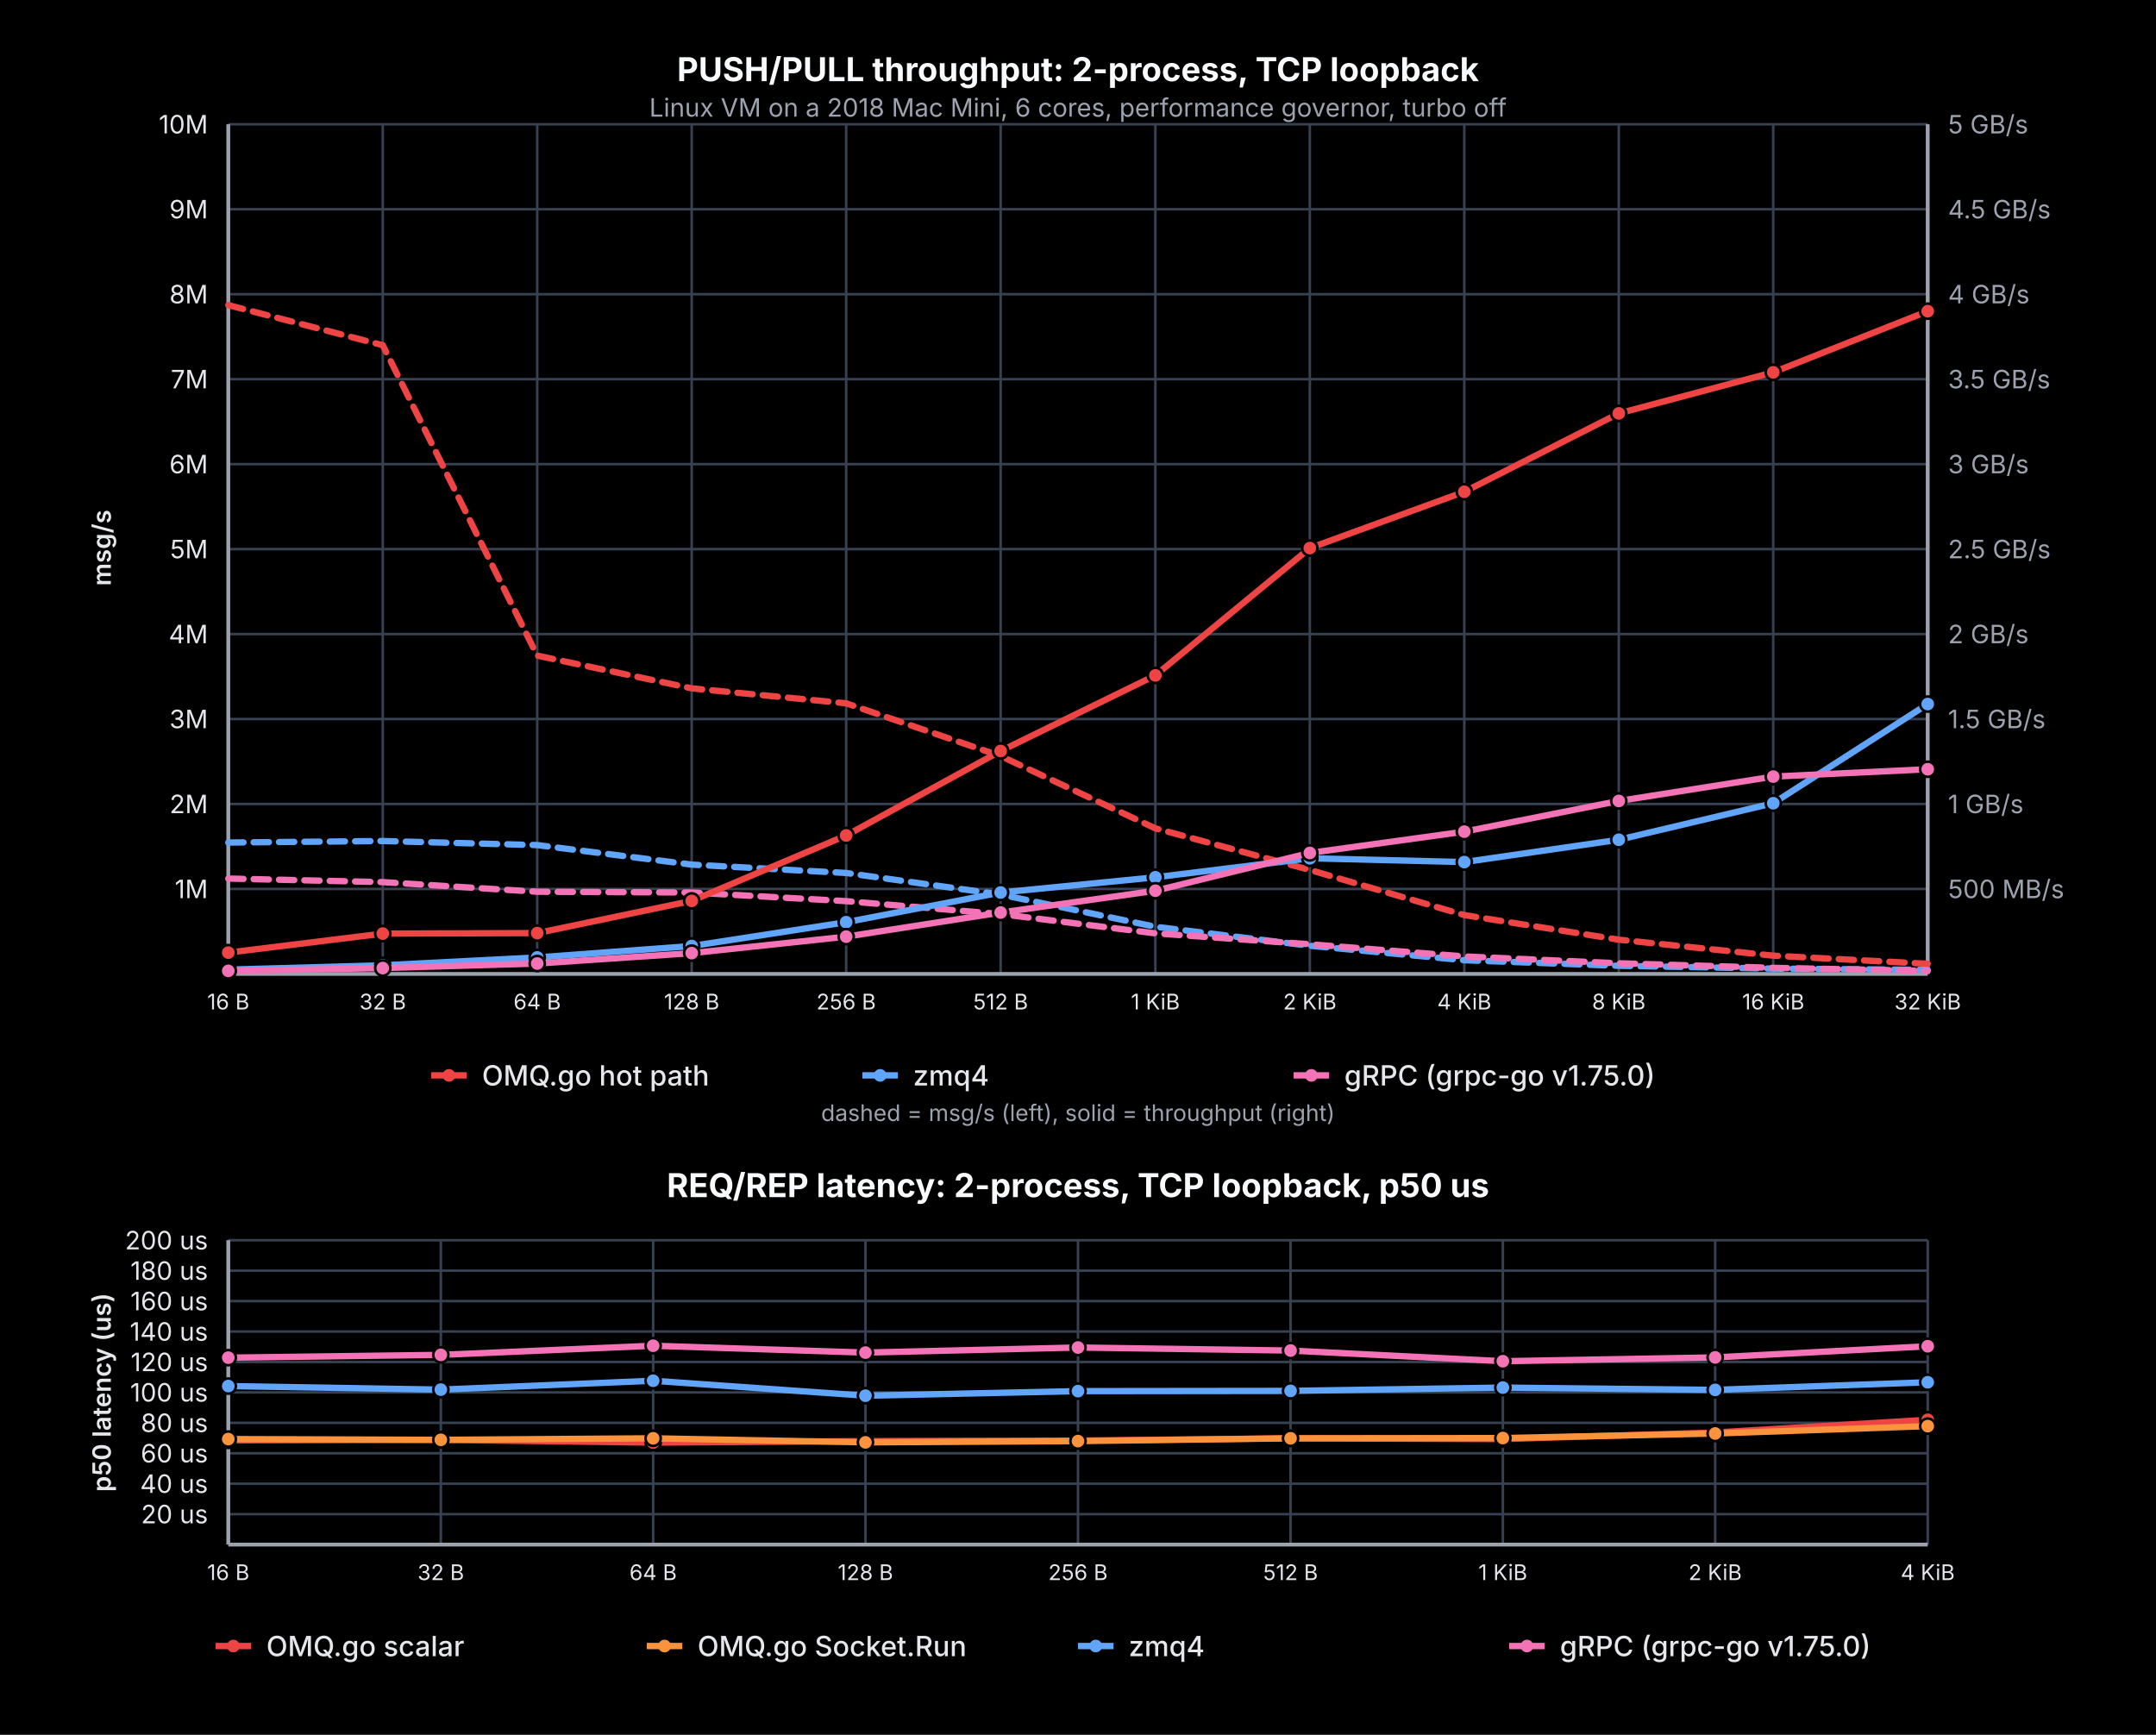
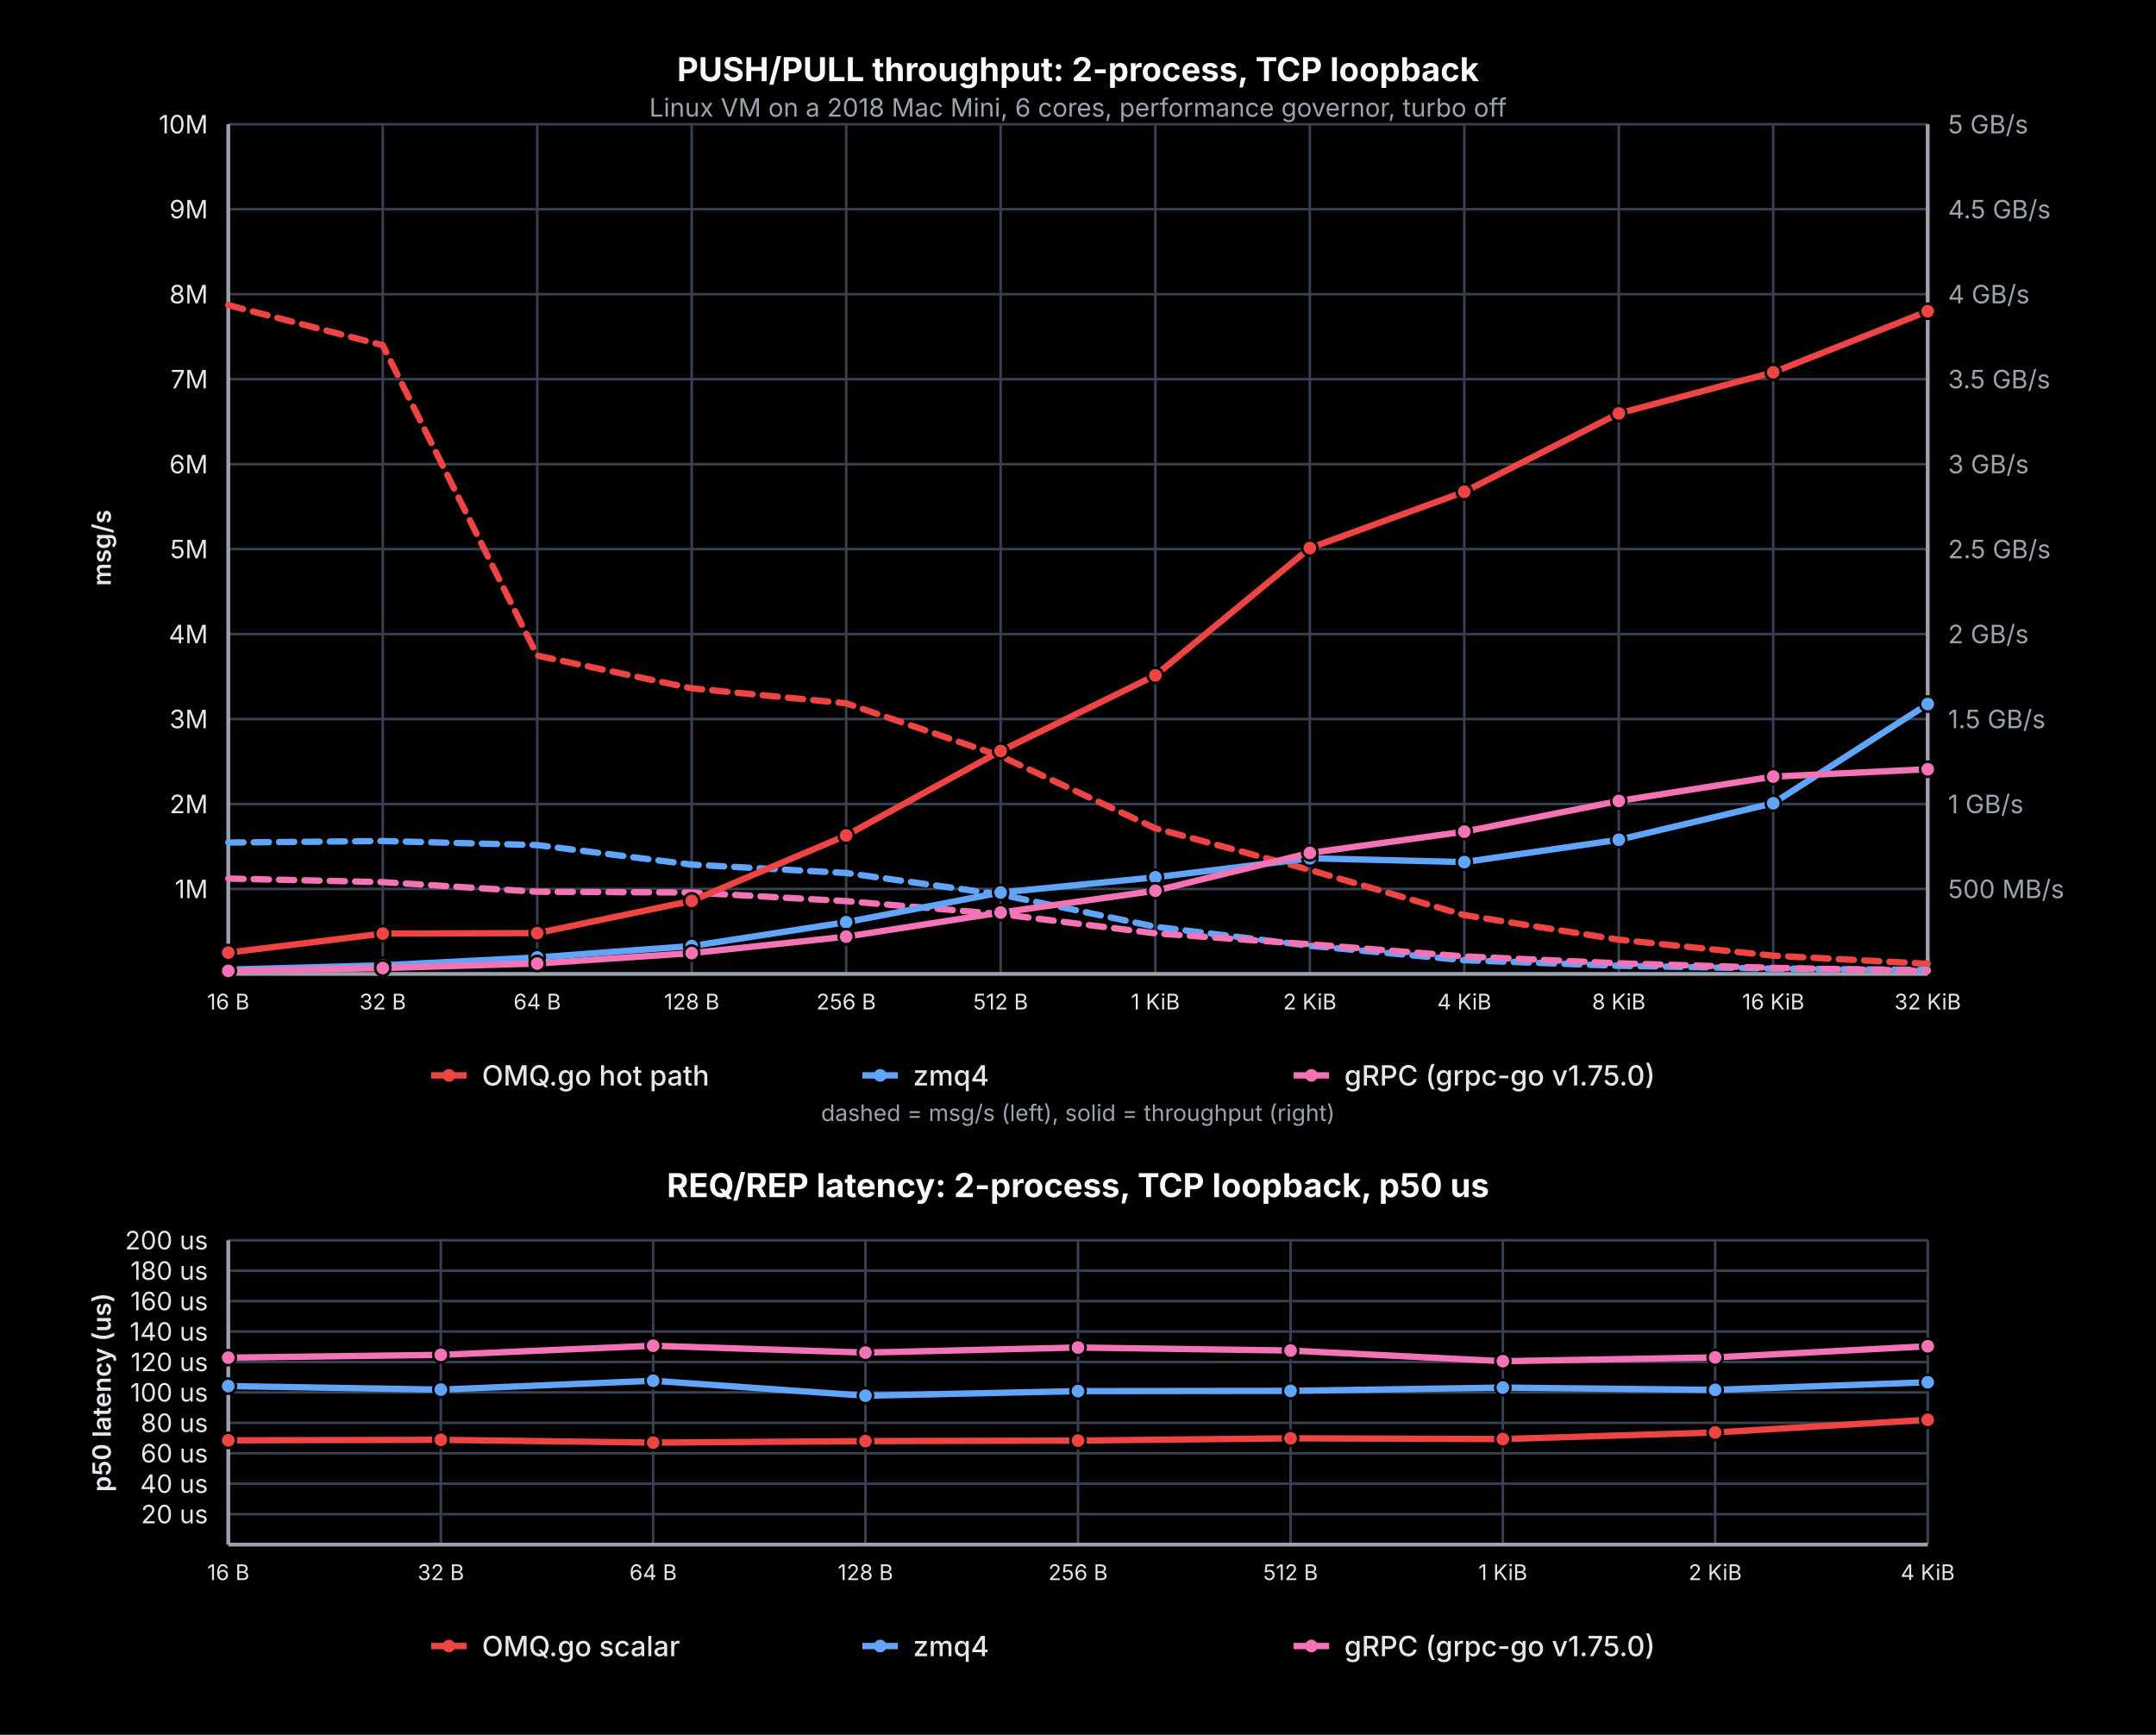
<svg xmlns="http://www.w3.org/2000/svg" viewBox="0 0 850 684" font-family="system-ui, -apple-system, sans-serif">
  <rect width="850" height="684" fill="#000000" />
  <text x="425.0" y="32" text-anchor="middle" fill="#f9fafb" font-size="13" font-weight="700">PUSH/PULL throughput: 2-process, TCP loopback</text>
  <text x="425.0" y="46" text-anchor="middle" fill="#9ca3af" font-size="10">Linux VM on a 2018 Mac Mini, 6 cores, performance governor, turbo off</text>
  <line x1="90" y1="350.5" x2="760" y2="350.5" stroke="#374151" stroke-width="1" />
  <text x="82" y="350.5" text-anchor="end" dominant-baseline="middle" fill="#e5e7eb" font-size="10">1M</text>
  <text x="768" y="350.5" text-anchor="start" dominant-baseline="middle" fill="#9ca3af" font-size="10">500 MB/s</text>
  <line x1="90" y1="317.0" x2="760" y2="317.0" stroke="#374151" stroke-width="1" />
  <text x="82" y="317.0" text-anchor="end" dominant-baseline="middle" fill="#e5e7eb" font-size="10">2M</text>
  <text x="768" y="317.0" text-anchor="start" dominant-baseline="middle" fill="#9ca3af" font-size="10">1 GB/s</text>
  <line x1="90" y1="283.5" x2="760" y2="283.5" stroke="#374151" stroke-width="1" />
  <text x="82" y="283.5" text-anchor="end" dominant-baseline="middle" fill="#e5e7eb" font-size="10">3M</text>
  <text x="768" y="283.5" text-anchor="start" dominant-baseline="middle" fill="#9ca3af" font-size="10">1.5 GB/s</text>
  <line x1="90" y1="250.0" x2="760" y2="250.0" stroke="#374151" stroke-width="1" />
  <text x="82" y="250.0" text-anchor="end" dominant-baseline="middle" fill="#e5e7eb" font-size="10">4M</text>
  <text x="768" y="250.0" text-anchor="start" dominant-baseline="middle" fill="#9ca3af" font-size="10">2 GB/s</text>
  <line x1="90" y1="216.5" x2="760" y2="216.5" stroke="#374151" stroke-width="1" />
  <text x="82" y="216.5" text-anchor="end" dominant-baseline="middle" fill="#e5e7eb" font-size="10">5M</text>
  <text x="768" y="216.5" text-anchor="start" dominant-baseline="middle" fill="#9ca3af" font-size="10">2.5 GB/s</text>
  <line x1="90" y1="183.0" x2="760" y2="183.0" stroke="#374151" stroke-width="1" />
  <text x="82" y="183.0" text-anchor="end" dominant-baseline="middle" fill="#e5e7eb" font-size="10">6M</text>
  <text x="768" y="183.0" text-anchor="start" dominant-baseline="middle" fill="#9ca3af" font-size="10">3 GB/s</text>
  <line x1="90" y1="149.5" x2="760" y2="149.5" stroke="#374151" stroke-width="1" />
  <text x="82" y="149.5" text-anchor="end" dominant-baseline="middle" fill="#e5e7eb" font-size="10">7M</text>
  <text x="768" y="149.5" text-anchor="start" dominant-baseline="middle" fill="#9ca3af" font-size="10">3.5 GB/s</text>
  <line x1="90" y1="116.0" x2="760" y2="116.0" stroke="#374151" stroke-width="1" />
  <text x="82" y="116.0" text-anchor="end" dominant-baseline="middle" fill="#e5e7eb" font-size="10">8M</text>
  <text x="768" y="116.0" text-anchor="start" dominant-baseline="middle" fill="#9ca3af" font-size="10">4 GB/s</text>
  <line x1="90" y1="82.5" x2="760" y2="82.5" stroke="#374151" stroke-width="1" />
  <text x="82" y="82.5" text-anchor="end" dominant-baseline="middle" fill="#e5e7eb" font-size="10">9M</text>
  <text x="768" y="82.5" text-anchor="start" dominant-baseline="middle" fill="#9ca3af" font-size="10">4.5 GB/s</text>
  <line x1="90" y1="49.0" x2="760" y2="49.0" stroke="#374151" stroke-width="1" />
  <text x="82" y="49.0" text-anchor="end" dominant-baseline="middle" fill="#e5e7eb" font-size="10">10M</text>
  <text x="768" y="49.0" text-anchor="start" dominant-baseline="middle" fill="#9ca3af" font-size="10">5 GB/s</text>
  <line x1="90.0" y1="49" x2="90.0" y2="384" stroke="#374151" stroke-width="1" />
  <line x1="150.9" y1="49" x2="150.9" y2="384" stroke="#374151" stroke-width="1" />
  <line x1="211.8" y1="49" x2="211.8" y2="384" stroke="#374151" stroke-width="1" />
  <line x1="272.7" y1="49" x2="272.7" y2="384" stroke="#374151" stroke-width="1" />
  <line x1="333.6" y1="49" x2="333.6" y2="384" stroke="#374151" stroke-width="1" />
  <line x1="394.5" y1="49" x2="394.5" y2="384" stroke="#374151" stroke-width="1" />
  <line x1="455.5" y1="49" x2="455.5" y2="384" stroke="#374151" stroke-width="1" />
  <line x1="516.4" y1="49" x2="516.4" y2="384" stroke="#374151" stroke-width="1" />
  <line x1="577.3" y1="49" x2="577.3" y2="384" stroke="#374151" stroke-width="1" />
  <line x1="638.2" y1="49" x2="638.2" y2="384" stroke="#374151" stroke-width="1" />
  <line x1="699.1" y1="49" x2="699.1" y2="384" stroke="#374151" stroke-width="1" />
  <line x1="760.0" y1="49" x2="760.0" y2="384" stroke="#374151" stroke-width="1" />
  <line x1="90" y1="49" x2="90" y2="384" stroke="#9ca3af" stroke-width="1.5" />
  <line x1="760" y1="49" x2="760" y2="384" stroke="#9ca3af" stroke-width="1.5" />
  <line x1="90" y1="384" x2="760" y2="384" stroke="#9ca3af" stroke-width="1.5" />
  <text x="40" y="216" text-anchor="middle" dominant-baseline="middle" fill="#e5e7eb" font-size="10" font-weight="600" transform="rotate(-90,40,216)">msg/s</text>
  <polyline points="90.0,120.3 150.9,136.1 211.8,258.5 272.7,271.4 333.6,277.3 394.5,298.1 455.5,326.6 516.4,343.0 577.3,360.8 638.2,370.5 699.1,376.8 760.0,380.0" fill="none" stroke="#ef4444" stroke-width="2.5" stroke-linecap="round" stroke-linejoin="round" stroke-dasharray="6,4" />
  <polyline points="90.0,332.2 150.9,331.6 211.8,333.2 272.7,340.9 333.6,344.2 394.5,352.7 455.5,365.4 516.4,372.9 577.3,378.6 638.2,380.8 699.1,381.9 760.0,382.4" fill="none" stroke="#60a5fa" stroke-width="2.5" stroke-linecap="round" stroke-linejoin="round" stroke-dasharray="6,4" />
  <polyline points="90.0,346.4 150.9,347.8 211.8,351.6 272.7,351.9 333.6,355.3 394.5,360.4 455.5,368.0 516.4,372.3 577.3,377.1 638.2,379.8 699.1,381.6 760.0,382.8" fill="none" stroke="#f472b6" stroke-width="2.5" stroke-linecap="round" stroke-linejoin="round" stroke-dasharray="6,4" />
  <polyline points="90.0,375.6 150.9,368.1 211.8,367.9 272.7,355.2 333.6,329.4 394.5,296.1 455.5,266.3 516.4,216.1 577.3,193.9 638.2,163.0 699.1,146.8 760.0,122.7" fill="none" stroke="#ef4444" stroke-width="2.5" stroke-linecap="round" stroke-linejoin="round" />
  <circle cx="90.0" cy="375.6" r="3" fill="#ef4444" stroke="#000000" stroke-width="1" />
  <circle cx="150.9" cy="368.1" r="3" fill="#ef4444" stroke="#000000" stroke-width="1" />
  <circle cx="211.8" cy="367.9" r="3" fill="#ef4444" stroke="#000000" stroke-width="1" />
  <circle cx="272.7" cy="355.2" r="3" fill="#ef4444" stroke="#000000" stroke-width="1" />
  <circle cx="333.6" cy="329.4" r="3" fill="#ef4444" stroke="#000000" stroke-width="1" />
  <circle cx="394.5" cy="296.1" r="3" fill="#ef4444" stroke="#000000" stroke-width="1" />
  <circle cx="455.5" cy="266.3" r="3" fill="#ef4444" stroke="#000000" stroke-width="1" />
  <circle cx="516.4" cy="216.1" r="3" fill="#ef4444" stroke="#000000" stroke-width="1" />
  <circle cx="577.3" cy="193.9" r="3" fill="#ef4444" stroke="#000000" stroke-width="1" />
  <circle cx="638.2" cy="163.0" r="3" fill="#ef4444" stroke="#000000" stroke-width="1" />
  <circle cx="699.1" cy="146.8" r="3" fill="#ef4444" stroke="#000000" stroke-width="1" />
  <circle cx="760.0" cy="122.7" r="3" fill="#ef4444" stroke="#000000" stroke-width="1" />
  <polyline points="90.0,382.3 150.9,380.6 211.8,377.5 272.7,373.0 333.6,363.6 394.5,351.9 455.5,345.9 516.4,338.4 577.3,339.9 638.2,331.1 699.1,316.7 760.0,277.6" fill="none" stroke="#60a5fa" stroke-width="2.5" stroke-linecap="round" stroke-linejoin="round" />
  <circle cx="90.0" cy="382.3" r="3" fill="#60a5fa" stroke="#000000" stroke-width="1" />
  <circle cx="150.9" cy="380.6" r="3" fill="#60a5fa" stroke="#000000" stroke-width="1" />
  <circle cx="211.8" cy="377.5" r="3" fill="#60a5fa" stroke="#000000" stroke-width="1" />
  <circle cx="272.7" cy="373.0" r="3" fill="#60a5fa" stroke="#000000" stroke-width="1" />
  <circle cx="333.6" cy="363.6" r="3" fill="#60a5fa" stroke="#000000" stroke-width="1" />
  <circle cx="394.5" cy="351.9" r="3" fill="#60a5fa" stroke="#000000" stroke-width="1" />
  <circle cx="455.5" cy="345.9" r="3" fill="#60a5fa" stroke="#000000" stroke-width="1" />
  <circle cx="516.4" cy="338.4" r="3" fill="#60a5fa" stroke="#000000" stroke-width="1" />
  <circle cx="577.3" cy="339.9" r="3" fill="#60a5fa" stroke="#000000" stroke-width="1" />
  <circle cx="638.2" cy="331.1" r="3" fill="#60a5fa" stroke="#000000" stroke-width="1" />
  <circle cx="699.1" cy="316.7" r="3" fill="#60a5fa" stroke="#000000" stroke-width="1" />
  <circle cx="760.0" cy="277.6" r="3" fill="#60a5fa" stroke="#000000" stroke-width="1" />
  <polyline points="90.0,382.8 150.9,381.7 211.8,379.9 272.7,375.8 333.6,369.3 394.5,359.8 455.5,351.2 516.4,336.3 577.3,327.9 638.2,315.8 699.1,306.2 760.0,303.3" fill="none" stroke="#f472b6" stroke-width="2.5" stroke-linecap="round" stroke-linejoin="round" />
  <circle cx="90.0" cy="382.8" r="3" fill="#f472b6" stroke="#000000" stroke-width="1" />
  <circle cx="150.9" cy="381.7" r="3" fill="#f472b6" stroke="#000000" stroke-width="1" />
  <circle cx="211.8" cy="379.9" r="3" fill="#f472b6" stroke="#000000" stroke-width="1" />
  <circle cx="272.7" cy="375.8" r="3" fill="#f472b6" stroke="#000000" stroke-width="1" />
  <circle cx="333.6" cy="369.3" r="3" fill="#f472b6" stroke="#000000" stroke-width="1" />
  <circle cx="394.5" cy="359.8" r="3" fill="#f472b6" stroke="#000000" stroke-width="1" />
  <circle cx="455.5" cy="351.2" r="3" fill="#f472b6" stroke="#000000" stroke-width="1" />
  <circle cx="516.4" cy="336.3" r="3" fill="#f472b6" stroke="#000000" stroke-width="1" />
  <circle cx="577.3" cy="327.9" r="3" fill="#f472b6" stroke="#000000" stroke-width="1" />
  <circle cx="638.2" cy="315.8" r="3" fill="#f472b6" stroke="#000000" stroke-width="1" />
  <circle cx="699.1" cy="306.2" r="3" fill="#f472b6" stroke="#000000" stroke-width="1" />
  <circle cx="760.0" cy="303.3" r="3" fill="#f472b6" stroke="#000000" stroke-width="1" />
  <text x="90.0" y="398" text-anchor="middle" fill="#e5e7eb" font-size="8.5">16 B</text>
  <text x="150.9" y="398" text-anchor="middle" fill="#e5e7eb" font-size="8.5">32 B</text>
  <text x="211.8" y="398" text-anchor="middle" fill="#e5e7eb" font-size="8.5">64 B</text>
  <text x="272.7" y="398" text-anchor="middle" fill="#e5e7eb" font-size="8.5">128 B</text>
  <text x="333.6" y="398" text-anchor="middle" fill="#e5e7eb" font-size="8.5">256 B</text>
  <text x="394.5" y="398" text-anchor="middle" fill="#e5e7eb" font-size="8.5">512 B</text>
  <text x="455.5" y="398" text-anchor="middle" fill="#e5e7eb" font-size="8.5">1 KiB</text>
  <text x="516.4" y="398" text-anchor="middle" fill="#e5e7eb" font-size="8.5">2 KiB</text>
  <text x="577.3" y="398" text-anchor="middle" fill="#e5e7eb" font-size="8.5">4 KiB</text>
  <text x="638.2" y="398" text-anchor="middle" fill="#e5e7eb" font-size="8.5">8 KiB</text>
  <text x="699.1" y="398" text-anchor="middle" fill="#e5e7eb" font-size="8.5">16 KiB</text>
  <text x="760.0" y="398" text-anchor="middle" fill="#e5e7eb" font-size="8.5">32 KiB</text>
  <line x1="170" y1="424" x2="184" y2="424" stroke="#ef4444" stroke-width="2.5" />
  <circle cx="177" cy="424" r="2.5" fill="#ef4444" />
  <text x="190" y="428" fill="#e5e7eb" font-size="11" font-weight="500">OMQ.go hot path</text>
  <line x1="340" y1="424" x2="354" y2="424" stroke="#60a5fa" stroke-width="2.5" />
  <circle cx="347" cy="424" r="2.5" fill="#60a5fa" />
  <text x="360" y="428" fill="#e5e7eb" font-size="11" font-weight="500">zmq4</text>
  <line x1="510" y1="424" x2="524" y2="424" stroke="#f472b6" stroke-width="2.5" />
  <circle cx="517" cy="424" r="2.5" fill="#f472b6" />
  <text x="530" y="428" fill="#e5e7eb" font-size="11" font-weight="500">gRPC (grpc-go v1.75.0)</text>
  <text x="425.0" y="442" text-anchor="middle" fill="#9ca3af" font-size="9">dashed = msg/s (left), solid = throughput (right)</text>
  <text x="425.0" y="472" text-anchor="middle" fill="#f9fafb" font-size="13" font-weight="700">REQ/REP latency: 2-process, TCP loopback, p50 us</text>
  <line x1="90" y1="597.0" x2="760" y2="597.0" stroke="#374151" stroke-width="1" />
  <text x="82" y="597.0" text-anchor="end" dominant-baseline="middle" fill="#e5e7eb" font-size="10">20 us</text>
  <line x1="90" y1="585.0" x2="760" y2="585.0" stroke="#374151" stroke-width="1" />
  <text x="82" y="585.0" text-anchor="end" dominant-baseline="middle" fill="#e5e7eb" font-size="10">40 us</text>
  <line x1="90" y1="573.0" x2="760" y2="573.0" stroke="#374151" stroke-width="1" />
  <text x="82" y="573.0" text-anchor="end" dominant-baseline="middle" fill="#e5e7eb" font-size="10">60 us</text>
  <line x1="90" y1="561.0" x2="760" y2="561.0" stroke="#374151" stroke-width="1" />
  <text x="82" y="561.0" text-anchor="end" dominant-baseline="middle" fill="#e5e7eb" font-size="10">80 us</text>
  <line x1="90" y1="549.0" x2="760" y2="549.0" stroke="#374151" stroke-width="1" />
  <text x="82" y="549.0" text-anchor="end" dominant-baseline="middle" fill="#e5e7eb" font-size="10">100 us</text>
  <line x1="90" y1="537.0" x2="760" y2="537.0" stroke="#374151" stroke-width="1" />
  <text x="82" y="537.0" text-anchor="end" dominant-baseline="middle" fill="#e5e7eb" font-size="10">120 us</text>
  <line x1="90" y1="525.0" x2="760" y2="525.0" stroke="#374151" stroke-width="1" />
  <text x="82" y="525.0" text-anchor="end" dominant-baseline="middle" fill="#e5e7eb" font-size="10">140 us</text>
  <line x1="90" y1="513.0" x2="760" y2="513.0" stroke="#374151" stroke-width="1" />
  <text x="82" y="513.0" text-anchor="end" dominant-baseline="middle" fill="#e5e7eb" font-size="10">160 us</text>
  <line x1="90" y1="501.0" x2="760" y2="501.0" stroke="#374151" stroke-width="1" />
  <text x="82" y="501.0" text-anchor="end" dominant-baseline="middle" fill="#e5e7eb" font-size="10">180 us</text>
  <line x1="90" y1="489.0" x2="760" y2="489.0" stroke="#374151" stroke-width="1" />
  <text x="82" y="489.0" text-anchor="end" dominant-baseline="middle" fill="#e5e7eb" font-size="10">200 us</text>
  <line x1="90.0" y1="489" x2="90.0" y2="609" stroke="#374151" stroke-width="1" />
  <line x1="173.8" y1="489" x2="173.8" y2="609" stroke="#374151" stroke-width="1" />
  <line x1="257.5" y1="489" x2="257.5" y2="609" stroke="#374151" stroke-width="1" />
  <line x1="341.2" y1="489" x2="341.2" y2="609" stroke="#374151" stroke-width="1" />
  <line x1="425.0" y1="489" x2="425.0" y2="609" stroke="#374151" stroke-width="1" />
  <line x1="508.8" y1="489" x2="508.8" y2="609" stroke="#374151" stroke-width="1" />
  <line x1="592.5" y1="489" x2="592.5" y2="609" stroke="#374151" stroke-width="1" />
  <line x1="676.2" y1="489" x2="676.2" y2="609" stroke="#374151" stroke-width="1" />
  <line x1="760.0" y1="489" x2="760.0" y2="609" stroke="#374151" stroke-width="1" />
  <line x1="90" y1="489" x2="90" y2="609" stroke="#9ca3af" stroke-width="1.5" />
  <line x1="90" y1="609" x2="760" y2="609" stroke="#9ca3af" stroke-width="1.5" />
  <text x="40" y="549" text-anchor="middle" dominant-baseline="middle" fill="#e5e7eb" font-size="10" font-weight="600" transform="rotate(-90,40,549)">p50 latency (us)</text>
  <polyline points="90.0,567.9 173.8,567.7 257.5,568.8 341.2,568.2 425.0,568.0 508.8,567.1 592.5,567.4 676.2,564.8 760.0,559.8" fill="none" stroke="#ef4444" stroke-width="2.5" stroke-linecap="round" stroke-linejoin="round" />
  <circle cx="90.0" cy="567.9" r="3" fill="#ef4444" stroke="#000000" stroke-width="1" />
  <circle cx="173.8" cy="567.7" r="3" fill="#ef4444" stroke="#000000" stroke-width="1" />
  <circle cx="257.5" cy="568.8" r="3" fill="#ef4444" stroke="#000000" stroke-width="1" />
  <circle cx="341.2" cy="568.2" r="3" fill="#ef4444" stroke="#000000" stroke-width="1" />
  <circle cx="425.0" cy="568.0" r="3" fill="#ef4444" stroke="#000000" stroke-width="1" />
  <circle cx="508.8" cy="567.1" r="3" fill="#ef4444" stroke="#000000" stroke-width="1" />
  <circle cx="592.5" cy="567.4" r="3" fill="#ef4444" stroke="#000000" stroke-width="1" />
  <circle cx="676.2" cy="564.8" r="3" fill="#ef4444" stroke="#000000" stroke-width="1" />
  <circle cx="760.0" cy="559.8" r="3" fill="#ef4444" stroke="#000000" stroke-width="1" />
-   <polyline points="90.0,567.4 173.8,567.7 257.5,567.1 341.2,568.7 425.0,568.2 508.8,567.1 592.5,567.0 676.2,565.2 760.0,562.3" fill="none" stroke="#fb923c" stroke-width="2.5" stroke-linecap="round" stroke-linejoin="round" />
-   <circle cx="90.0" cy="567.4" r="3" fill="#fb923c" stroke="#000000" stroke-width="1" />
-   <circle cx="173.8" cy="567.7" r="3" fill="#fb923c" stroke="#000000" stroke-width="1" />
-   <circle cx="257.5" cy="567.1" r="3" fill="#fb923c" stroke="#000000" stroke-width="1" />
-   <circle cx="341.2" cy="568.7" r="3" fill="#fb923c" stroke="#000000" stroke-width="1" />
-   <circle cx="425.0" cy="568.2" r="3" fill="#fb923c" stroke="#000000" stroke-width="1" />
-   <circle cx="508.8" cy="567.1" r="3" fill="#fb923c" stroke="#000000" stroke-width="1" />
-   <circle cx="592.5" cy="567.0" r="3" fill="#fb923c" stroke="#000000" stroke-width="1" />
-   <circle cx="676.2" cy="565.2" r="3" fill="#fb923c" stroke="#000000" stroke-width="1" />
-   <circle cx="760.0" cy="562.3" r="3" fill="#fb923c" stroke="#000000" stroke-width="1" />
  <polyline points="90.0,546.5 173.8,547.9 257.5,544.4 341.2,550.3 425.0,548.5 508.8,548.4 592.5,547.1 676.2,548.0 760.0,545.0" fill="none" stroke="#60a5fa" stroke-width="2.5" stroke-linecap="round" stroke-linejoin="round" />
  <circle cx="90.0" cy="546.5" r="3" fill="#60a5fa" stroke="#000000" stroke-width="1" />
  <circle cx="173.8" cy="547.9" r="3" fill="#60a5fa" stroke="#000000" stroke-width="1" />
  <circle cx="257.5" cy="544.4" r="3" fill="#60a5fa" stroke="#000000" stroke-width="1" />
  <circle cx="341.2" cy="550.3" r="3" fill="#60a5fa" stroke="#000000" stroke-width="1" />
  <circle cx="425.0" cy="548.5" r="3" fill="#60a5fa" stroke="#000000" stroke-width="1" />
  <circle cx="508.8" cy="548.4" r="3" fill="#60a5fa" stroke="#000000" stroke-width="1" />
  <circle cx="592.5" cy="547.1" r="3" fill="#60a5fa" stroke="#000000" stroke-width="1" />
  <circle cx="676.2" cy="548.0" r="3" fill="#60a5fa" stroke="#000000" stroke-width="1" />
  <circle cx="760.0" cy="545.0" r="3" fill="#60a5fa" stroke="#000000" stroke-width="1" />
  <polyline points="90.0,535.3 173.8,534.2 257.5,530.6 341.2,533.3 425.0,531.3 508.8,532.5 592.5,536.7 676.2,535.2 760.0,530.8" fill="none" stroke="#f472b6" stroke-width="2.5" stroke-linecap="round" stroke-linejoin="round" />
  <circle cx="90.0" cy="535.3" r="3" fill="#f472b6" stroke="#000000" stroke-width="1" />
  <circle cx="173.8" cy="534.2" r="3" fill="#f472b6" stroke="#000000" stroke-width="1" />
  <circle cx="257.5" cy="530.6" r="3" fill="#f472b6" stroke="#000000" stroke-width="1" />
  <circle cx="341.2" cy="533.3" r="3" fill="#f472b6" stroke="#000000" stroke-width="1" />
  <circle cx="425.0" cy="531.3" r="3" fill="#f472b6" stroke="#000000" stroke-width="1" />
  <circle cx="508.8" cy="532.5" r="3" fill="#f472b6" stroke="#000000" stroke-width="1" />
  <circle cx="592.5" cy="536.7" r="3" fill="#f472b6" stroke="#000000" stroke-width="1" />
  <circle cx="676.2" cy="535.2" r="3" fill="#f472b6" stroke="#000000" stroke-width="1" />
  <circle cx="760.0" cy="530.8" r="3" fill="#f472b6" stroke="#000000" stroke-width="1" />
  <text x="90.0" y="623" text-anchor="middle" fill="#e5e7eb" font-size="8.5">16 B</text>
  <text x="173.8" y="623" text-anchor="middle" fill="#e5e7eb" font-size="8.5">32 B</text>
  <text x="257.5" y="623" text-anchor="middle" fill="#e5e7eb" font-size="8.5">64 B</text>
  <text x="341.2" y="623" text-anchor="middle" fill="#e5e7eb" font-size="8.5">128 B</text>
  <text x="425.0" y="623" text-anchor="middle" fill="#e5e7eb" font-size="8.5">256 B</text>
  <text x="508.8" y="623" text-anchor="middle" fill="#e5e7eb" font-size="8.5">512 B</text>
  <text x="592.5" y="623" text-anchor="middle" fill="#e5e7eb" font-size="8.5">1 KiB</text>
  <text x="676.2" y="623" text-anchor="middle" fill="#e5e7eb" font-size="8.5">2 KiB</text>
  <text x="760.0" y="623" text-anchor="middle" fill="#e5e7eb" font-size="8.5">4 KiB</text>
-   <line x1="85" y1="649" x2="99" y2="649" stroke="#ef4444" stroke-width="2.5" />
-   <circle cx="92" cy="649" r="2.5" fill="#ef4444" />
-   <text x="105" y="653" fill="#e5e7eb" font-size="11" font-weight="500">OMQ.go scalar</text>
-   <line x1="255" y1="649" x2="269" y2="649" stroke="#fb923c" stroke-width="2.5" />
-   <circle cx="262" cy="649" r="2.5" fill="#fb923c" />
-   <text x="275" y="653" fill="#e5e7eb" font-size="11" font-weight="500">OMQ.go Socket.Run</text>
-   <line x1="425" y1="649" x2="439" y2="649" stroke="#60a5fa" stroke-width="2.5" />
-   <circle cx="432" cy="649" r="2.5" fill="#60a5fa" />
-   <text x="445" y="653" fill="#e5e7eb" font-size="11" font-weight="500">zmq4</text>
-   <line x1="595" y1="649" x2="609" y2="649" stroke="#f472b6" stroke-width="2.5" />
-   <circle cx="602" cy="649" r="2.5" fill="#f472b6" />
-   <text x="615" y="653" fill="#e5e7eb" font-size="11" font-weight="500">gRPC (grpc-go v1.75.0)</text>
+   <line x1="170" y1="649" x2="184" y2="649" stroke="#ef4444" stroke-width="2.5" />
+   <circle cx="177" cy="649" r="2.5" fill="#ef4444" />
+   <text x="190" y="653" fill="#e5e7eb" font-size="11" font-weight="500">OMQ.go scalar</text>
+   <line x1="340" y1="649" x2="354" y2="649" stroke="#60a5fa" stroke-width="2.5" />
+   <circle cx="347" cy="649" r="2.5" fill="#60a5fa" />
+   <text x="360" y="653" fill="#e5e7eb" font-size="11" font-weight="500">zmq4</text>
+   <line x1="510" y1="649" x2="524" y2="649" stroke="#f472b6" stroke-width="2.5" />
+   <circle cx="517" cy="649" r="2.5" fill="#f472b6" />
+   <text x="530" y="653" fill="#e5e7eb" font-size="11" font-weight="500">gRPC (grpc-go v1.75.0)</text>
</svg>
